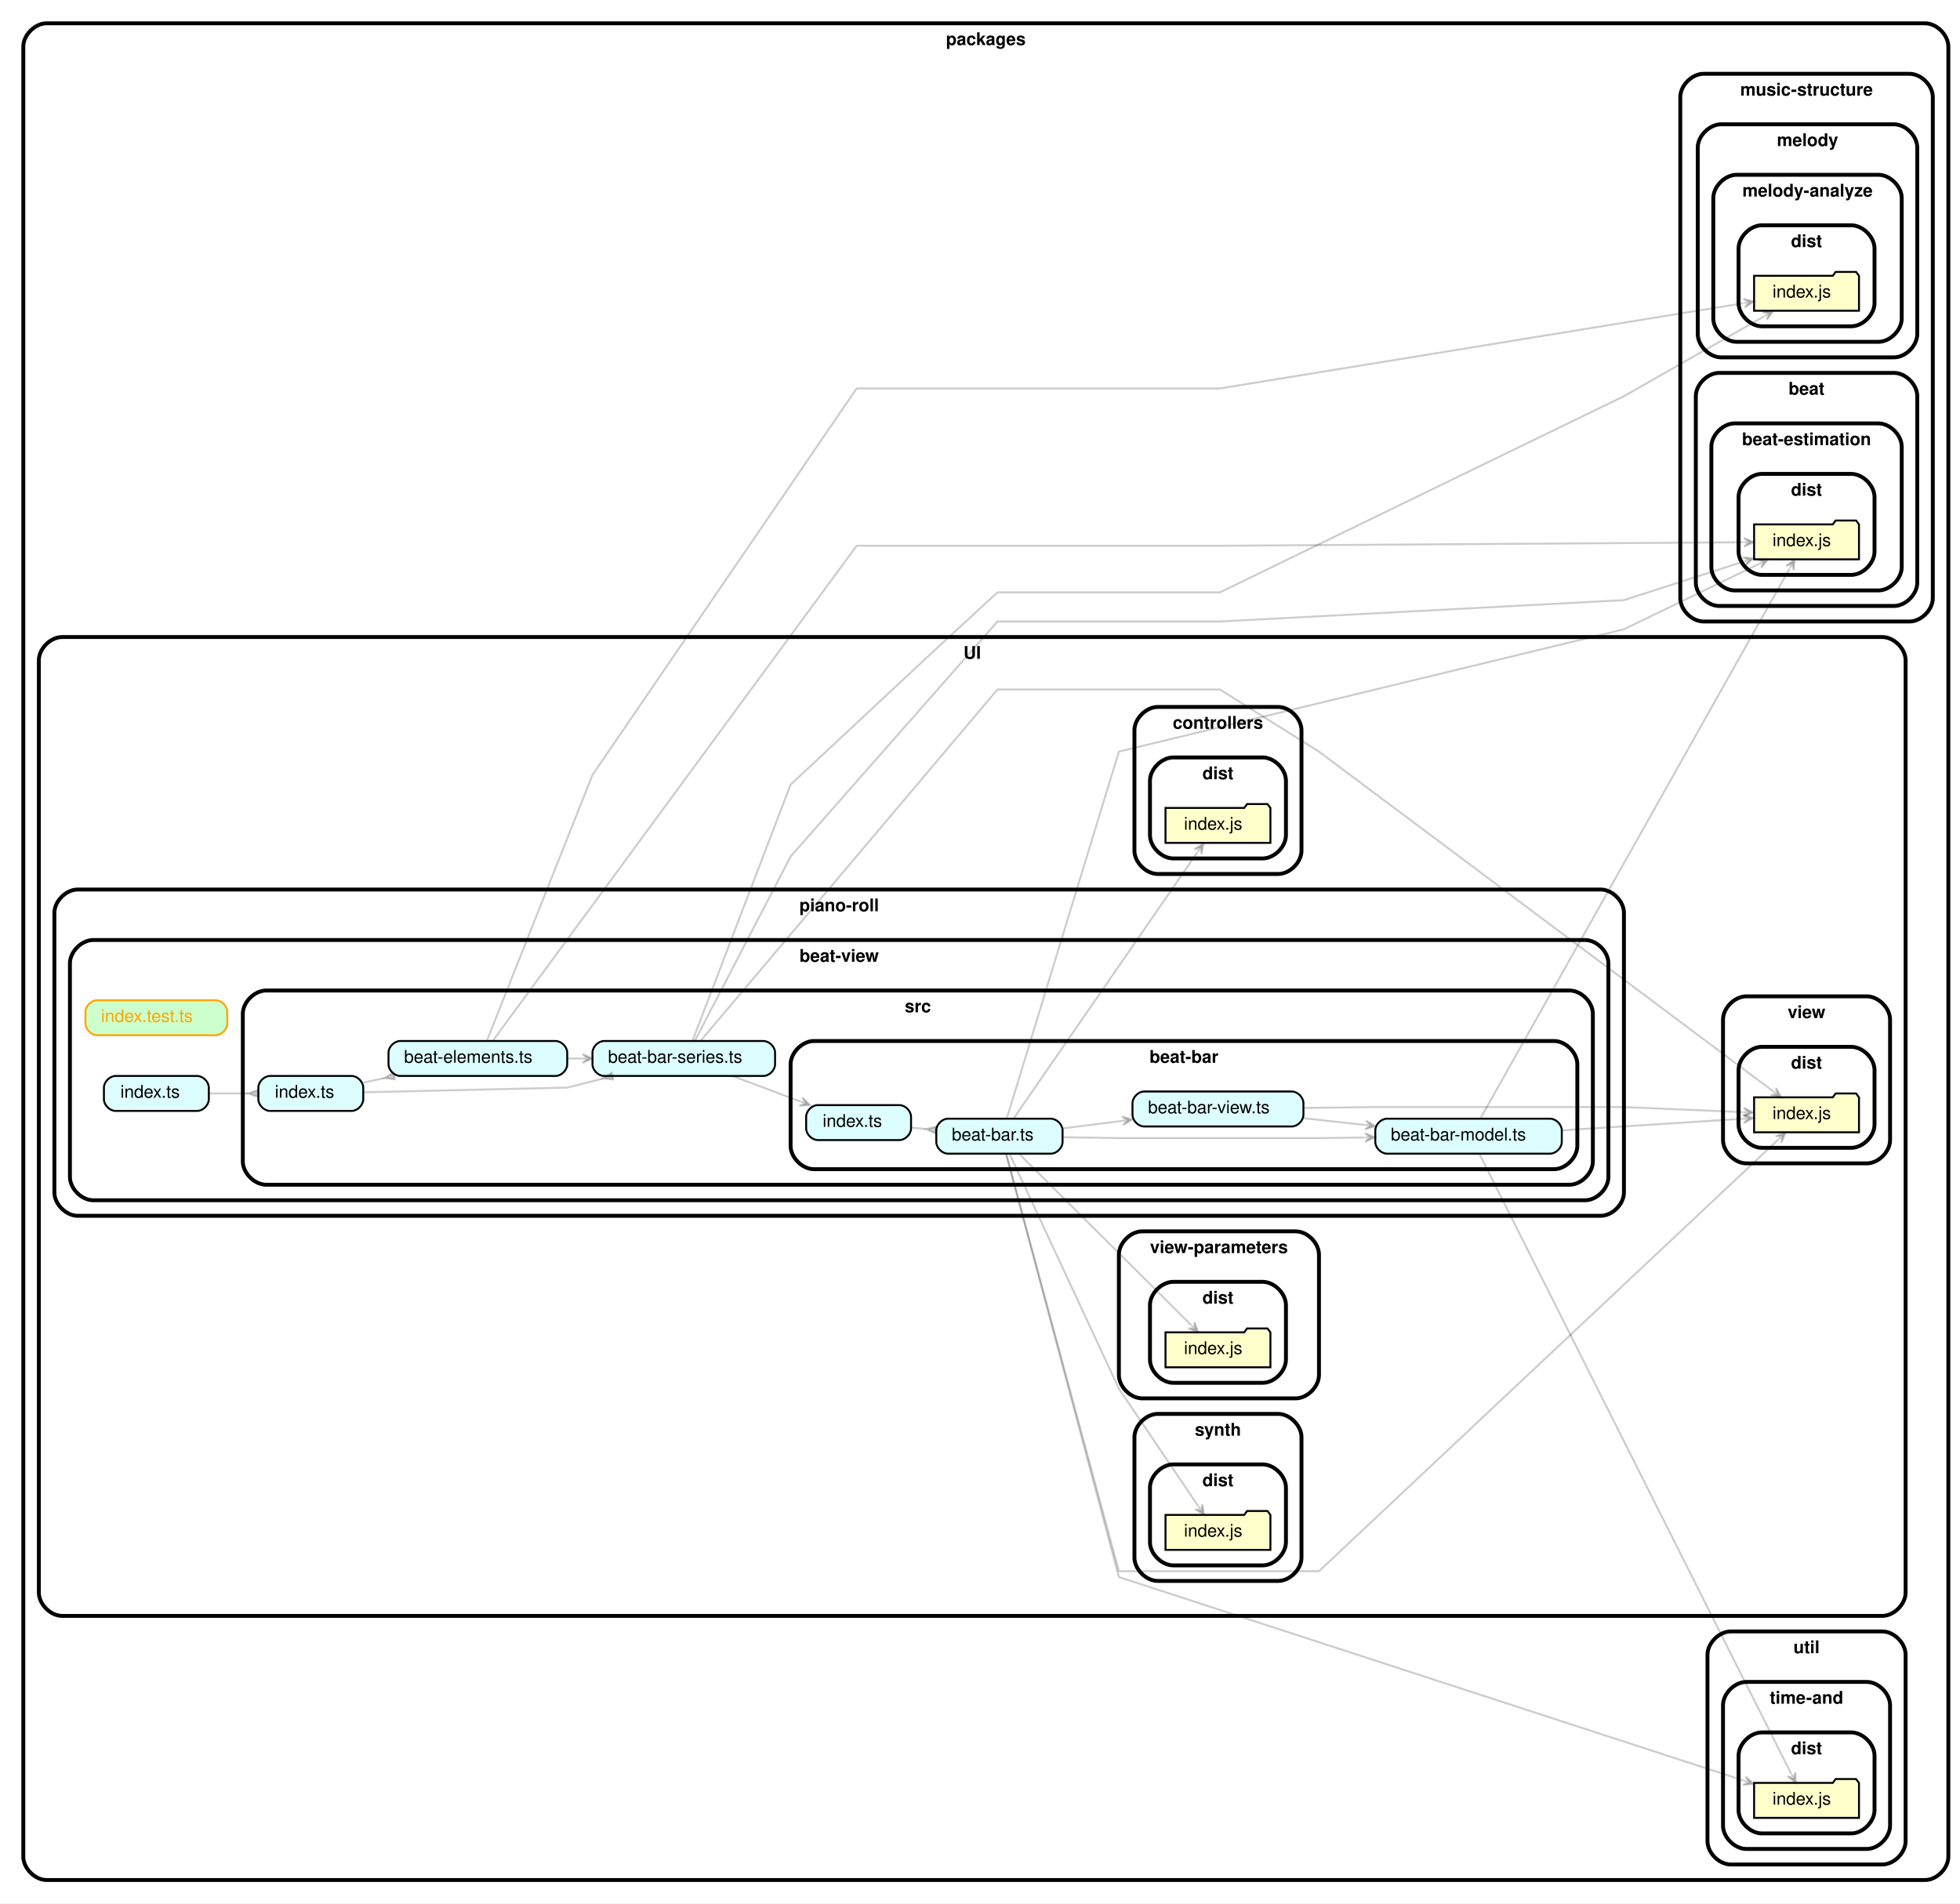
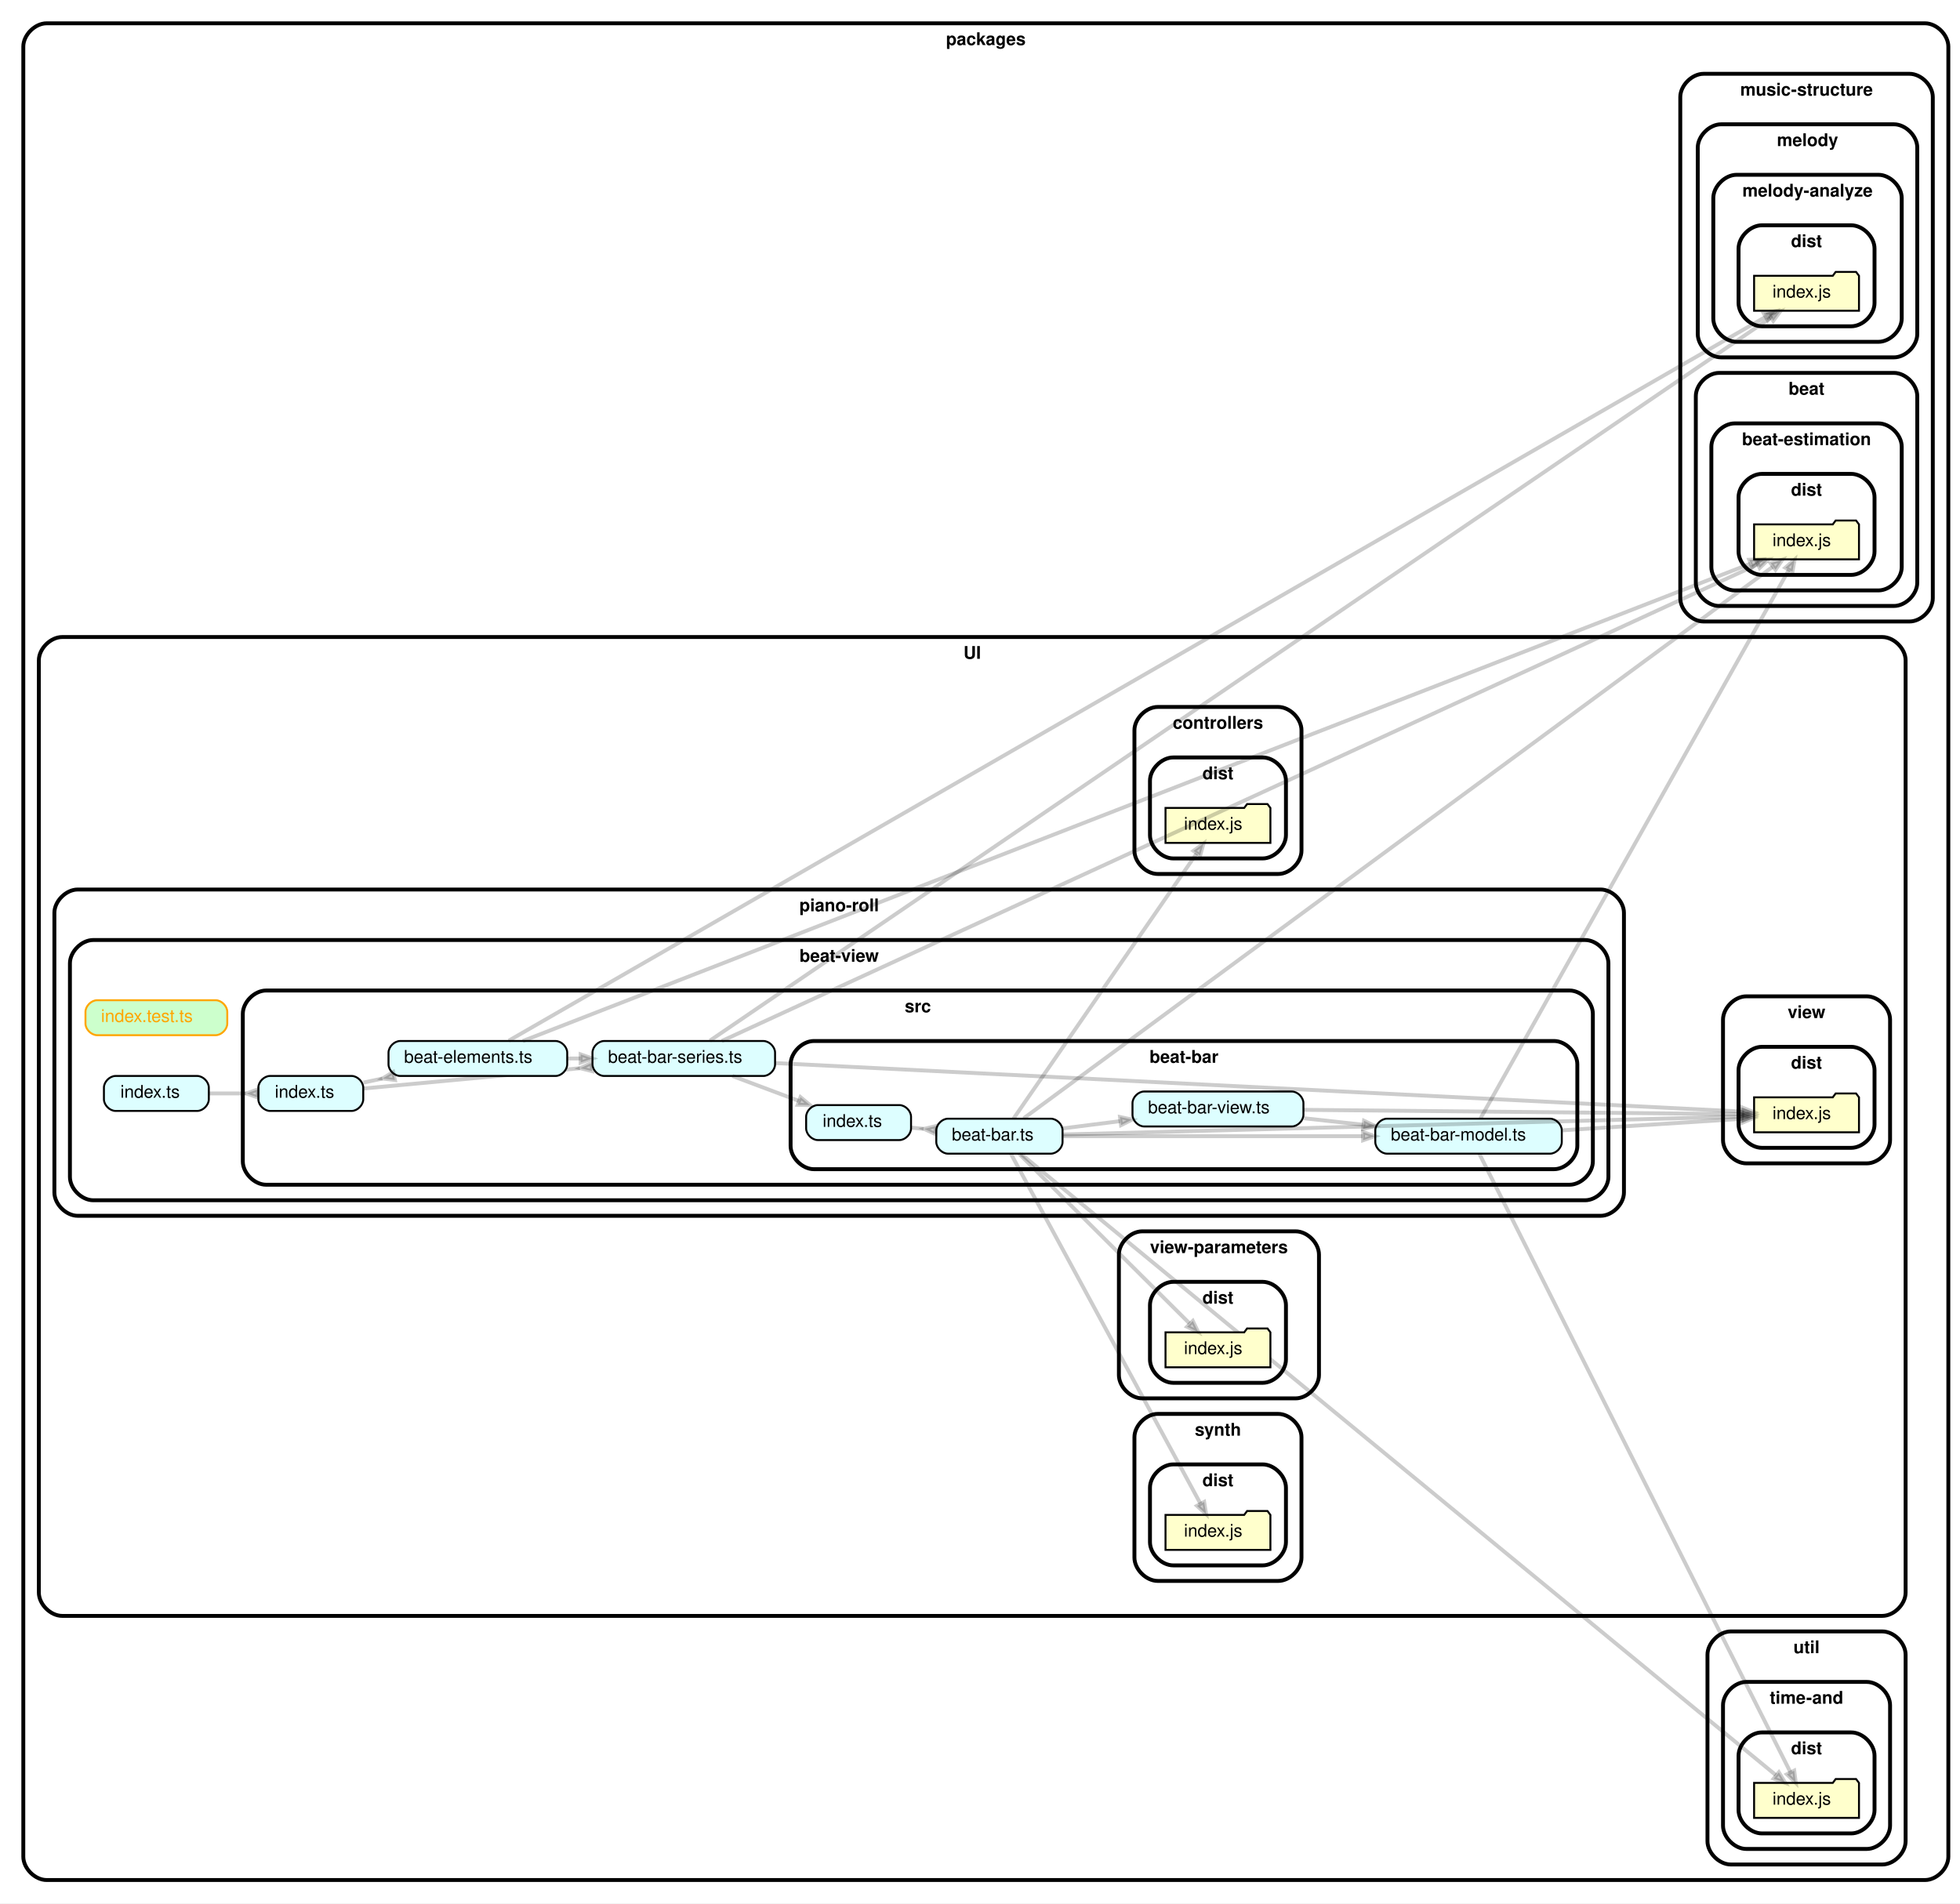
<svg xmlns="http://www.w3.org/2000/svg" xmlns:xlink="http://www.w3.org/1999/xlink" width="1009pt" height="980pt" viewBox="0.00 0.00 1009.00 980.00">
  <g id="graph0" class="graph" transform="scale(1 1) rotate(0) translate(4 976)">
    <polygon fill="white" stroke="transparent" points="-4,4 -4,-976 1005,-976 1005,4 -4,4" />
    <g id="clust1" class="cluster">
      <path fill="#ffffff" stroke="black" stroke-width="2" d="M20,-8C20,-8 987,-8 987,-8 993,-8 999,-14 999,-20 999,-20 999,-952 999,-952 999,-958 993,-964 987,-964 987,-964 20,-964 20,-964 14,-964 8,-958 8,-952 8,-952 8,-20 8,-20 8,-14 14,-8 20,-8" />
      <text text-anchor="middle" x="503.5" y="-952.8" font-family="Helvetica,sans-Serif" font-weight="bold" font-size="9.00">packages</text>
    </g>
    <g id="clust2" class="cluster">
      <path fill="#ffffff" stroke="black" stroke-width="2" d="M28,-144C28,-144 965,-144 965,-144 971,-144 977,-150 977,-156 977,-156 977,-636 977,-636 977,-642 971,-648 965,-648 965,-648 28,-648 28,-648 22,-648 16,-642 16,-636 16,-636 16,-156 16,-156 16,-150 22,-144 28,-144" />
      <text text-anchor="middle" x="496.5" y="-636.8" font-family="Helvetica,sans-Serif" font-weight="bold" font-size="9.00">UI</text>
    </g>
    <g id="clust3" class="cluster">
      <path fill="#ffffff" stroke="black" stroke-width="2" d="M592,-526C592,-526 654,-526 654,-526 660,-526 666,-532 666,-538 666,-538 666,-600 666,-600 666,-606 660,-612 654,-612 654,-612 592,-612 592,-612 586,-612 580,-606 580,-600 580,-600 580,-538 580,-538 580,-532 586,-526 592,-526" />
      <text text-anchor="middle" x="623" y="-600.8" font-family="Helvetica,sans-Serif" font-weight="bold" font-size="9.00">controllers</text>
    </g>
    <g id="clust4" class="cluster">
      <path fill="#ffffff" stroke="black" stroke-width="2" d="M600,-534C600,-534 646,-534 646,-534 652,-534 658,-540 658,-546 658,-546 658,-574 658,-574 658,-580 652,-586 646,-586 646,-586 600,-586 600,-586 594,-586 588,-580 588,-574 588,-574 588,-546 588,-546 588,-540 594,-534 600,-534" />
      <text text-anchor="middle" x="623" y="-574.8" font-family="Helvetica,sans-Serif" font-weight="bold" font-size="9.00">dist</text>
    </g>
    <g id="clust5" class="cluster">
      <path fill="#ffffff" stroke="black" stroke-width="2" d="M36,-350C36,-350 820,-350 820,-350 826,-350 832,-356 832,-362 832,-362 832,-506 832,-506 832,-512 826,-518 820,-518 820,-518 36,-518 36,-518 30,-518 24,-512 24,-506 24,-506 24,-362 24,-362 24,-356 30,-350 36,-350" />
      <text text-anchor="middle" x="428" y="-506.8" font-family="Helvetica,sans-Serif" font-weight="bold" font-size="9.00">piano-roll</text>
    </g>
    <g id="clust6" class="cluster">
      <path fill="#ffffff" stroke="black" stroke-width="2" d="M44,-358C44,-358 812,-358 812,-358 818,-358 824,-364 824,-370 824,-370 824,-480 824,-480 824,-486 818,-492 812,-492 812,-492 44,-492 44,-492 38,-492 32,-486 32,-480 32,-480 32,-370 32,-370 32,-364 38,-358 44,-358" />
      <text text-anchor="middle" x="428" y="-480.8" font-family="Helvetica,sans-Serif" font-weight="bold" font-size="9.00">beat-view</text>
    </g>
    <g id="clust7" class="cluster">
      <path fill="#ffffff" stroke="black" stroke-width="2" d="M133,-366C133,-366 804,-366 804,-366 810,-366 816,-372 816,-378 816,-378 816,-454 816,-454 816,-460 810,-466 804,-466 804,-466 133,-466 133,-466 127,-466 121,-460 121,-454 121,-454 121,-378 121,-378 121,-372 127,-366 133,-366" />
      <text text-anchor="middle" x="468.5" y="-454.8" font-family="Helvetica,sans-Serif" font-weight="bold" font-size="9.00">src</text>
    </g>
    <g id="clust8" class="cluster">
      <path fill="#ffffff" stroke="black" stroke-width="2" d="M415,-374C415,-374 796,-374 796,-374 802,-374 808,-380 808,-386 808,-386 808,-428 808,-428 808,-434 802,-440 796,-440 796,-440 415,-440 415,-440 409,-440 403,-434 403,-428 403,-428 403,-386 403,-386 403,-380 409,-374 415,-374" />
      <text text-anchor="middle" x="605.5" y="-428.8" font-family="Helvetica,sans-Serif" font-weight="bold" font-size="9.00">beat-bar</text>
    </g>
    <g id="clust9" class="cluster">
      <path fill="#ffffff" stroke="black" stroke-width="2" d="M592,-162C592,-162 654,-162 654,-162 660,-162 666,-168 666,-174 666,-174 666,-236 666,-236 666,-242 660,-248 654,-248 654,-248 592,-248 592,-248 586,-248 580,-242 580,-236 580,-236 580,-174 580,-174 580,-168 586,-162 592,-162" />
      <text text-anchor="middle" x="623" y="-236.8" font-family="Helvetica,sans-Serif" font-weight="bold" font-size="9.00">synth</text>
    </g>
    <g id="clust10" class="cluster">
      <path fill="#ffffff" stroke="black" stroke-width="2" d="M600,-170C600,-170 646,-170 646,-170 652,-170 658,-176 658,-182 658,-182 658,-210 658,-210 658,-216 652,-222 646,-222 646,-222 600,-222 600,-222 594,-222 588,-216 588,-210 588,-210 588,-182 588,-182 588,-176 594,-170 600,-170" />
      <text text-anchor="middle" x="623" y="-210.8" font-family="Helvetica,sans-Serif" font-weight="bold" font-size="9.00">dist</text>
    </g>
    <g id="clust11" class="cluster">
      <path fill="#ffffff" stroke="black" stroke-width="2" d="M584,-256C584,-256 663,-256 663,-256 669,-256 675,-262 675,-268 675,-268 675,-330 675,-330 675,-336 669,-342 663,-342 663,-342 584,-342 584,-342 578,-342 572,-336 572,-330 572,-330 572,-268 572,-268 572,-262 578,-256 584,-256" />
      <text text-anchor="middle" x="623.5" y="-330.8" font-family="Helvetica,sans-Serif" font-weight="bold" font-size="9.00">view-parameters</text>
    </g>
    <g id="clust12" class="cluster">
      <path fill="#ffffff" stroke="black" stroke-width="2" d="M600,-264C600,-264 646,-264 646,-264 652,-264 658,-270 658,-276 658,-276 658,-304 658,-304 658,-310 652,-316 646,-316 646,-316 600,-316 600,-316 594,-316 588,-310 588,-304 588,-304 588,-276 588,-276 588,-270 594,-264 600,-264" />
      <text text-anchor="middle" x="623" y="-304.8" font-family="Helvetica,sans-Serif" font-weight="bold" font-size="9.00">dist</text>
    </g>
    <g id="clust13" class="cluster">
      <path fill="#ffffff" stroke="black" stroke-width="2" d="M895,-377C895,-377 957,-377 957,-377 963,-377 969,-383 969,-389 969,-389 969,-451 969,-451 969,-457 963,-463 957,-463 957,-463 895,-463 895,-463 889,-463 883,-457 883,-451 883,-451 883,-389 883,-389 883,-383 889,-377 895,-377" />
      <text text-anchor="middle" x="926" y="-451.8" font-family="Helvetica,sans-Serif" font-weight="bold" font-size="9.00">view</text>
    </g>
    <g id="clust14" class="cluster">
      <path fill="#ffffff" stroke="black" stroke-width="2" d="M903,-385C903,-385 949,-385 949,-385 955,-385 961,-391 961,-397 961,-397 961,-425 961,-425 961,-431 955,-437 949,-437 949,-437 903,-437 903,-437 897,-437 891,-431 891,-425 891,-425 891,-397 891,-397 891,-391 897,-385 903,-385" />
      <text text-anchor="middle" x="926" y="-425.8" font-family="Helvetica,sans-Serif" font-weight="bold" font-size="9.00">dist</text>
    </g>
    <g id="clust15" class="cluster">
      <path fill="#ffffff" stroke="black" stroke-width="2" d="M873,-656C873,-656 979,-656 979,-656 985,-656 991,-662 991,-668 991,-668 991,-926 991,-926 991,-932 985,-938 979,-938 979,-938 873,-938 873,-938 867,-938 861,-932 861,-926 861,-926 861,-668 861,-668 861,-662 867,-656 873,-656" />
      <text text-anchor="middle" x="926" y="-926.8" font-family="Helvetica,sans-Serif" font-weight="bold" font-size="9.00">music-structure</text>
    </g>
    <g id="clust16" class="cluster">
      <path fill="#ffffff" stroke="black" stroke-width="2" d="M881,-664C881,-664 971,-664 971,-664 977,-664 983,-670 983,-676 983,-676 983,-772 983,-772 983,-778 977,-784 971,-784 971,-784 881,-784 881,-784 875,-784 869,-778 869,-772 869,-772 869,-676 869,-676 869,-670 875,-664 881,-664" />
      <text text-anchor="middle" x="926" y="-772.8" font-family="Helvetica,sans-Serif" font-weight="bold" font-size="9.00">beat</text>
    </g>
    <g id="clust17" class="cluster">
      <path fill="#ffffff" stroke="black" stroke-width="2" d="M889,-672C889,-672 963,-672 963,-672 969,-672 975,-678 975,-684 975,-684 975,-746 975,-746 975,-752 969,-758 963,-758 963,-758 889,-758 889,-758 883,-758 877,-752 877,-746 877,-746 877,-684 877,-684 877,-678 883,-672 889,-672" />
      <text text-anchor="middle" x="926" y="-746.8" font-family="Helvetica,sans-Serif" font-weight="bold" font-size="9.00">beat-estimation</text>
    </g>
    <g id="clust18" class="cluster">
      <path fill="#ffffff" stroke="black" stroke-width="2" d="M903,-680C903,-680 949,-680 949,-680 955,-680 961,-686 961,-692 961,-692 961,-720 961,-720 961,-726 955,-732 949,-732 949,-732 903,-732 903,-732 897,-732 891,-726 891,-720 891,-720 891,-692 891,-692 891,-686 897,-680 903,-680" />
      <text text-anchor="middle" x="926" y="-720.8" font-family="Helvetica,sans-Serif" font-weight="bold" font-size="9.00">dist</text>
    </g>
    <g id="clust19" class="cluster">
      <path fill="#ffffff" stroke="black" stroke-width="2" d="M882,-792C882,-792 971,-792 971,-792 977,-792 983,-798 983,-804 983,-804 983,-900 983,-900 983,-906 977,-912 971,-912 971,-912 882,-912 882,-912 876,-912 870,-906 870,-900 870,-900 870,-804 870,-804 870,-798 876,-792 882,-792" />
      <text text-anchor="middle" x="926.5" y="-900.8" font-family="Helvetica,sans-Serif" font-weight="bold" font-size="9.00">melody</text>
    </g>
    <g id="clust20" class="cluster">
      <path fill="#ffffff" stroke="black" stroke-width="2" d="M890,-800C890,-800 963,-800 963,-800 969,-800 975,-806 975,-812 975,-812 975,-874 975,-874 975,-880 969,-886 963,-886 963,-886 890,-886 890,-886 884,-886 878,-880 878,-874 878,-874 878,-812 878,-812 878,-806 884,-800 890,-800" />
      <text text-anchor="middle" x="926.5" y="-874.8" font-family="Helvetica,sans-Serif" font-weight="bold" font-size="9.00">melody-analyze</text>
    </g>
    <g id="clust21" class="cluster">
      <path fill="#ffffff" stroke="black" stroke-width="2" d="M903,-808C903,-808 949,-808 949,-808 955,-808 961,-814 961,-820 961,-820 961,-848 961,-848 961,-854 955,-860 949,-860 949,-860 903,-860 903,-860 897,-860 891,-854 891,-848 891,-848 891,-820 891,-820 891,-814 897,-808 903,-808" />
      <text text-anchor="middle" x="926" y="-848.8" font-family="Helvetica,sans-Serif" font-weight="bold" font-size="9.00">dist</text>
    </g>
    <g id="clust22" class="cluster">
      <path fill="#ffffff" stroke="black" stroke-width="2" d="M887,-16C887,-16 965,-16 965,-16 971,-16 977,-22 977,-28 977,-28 977,-124 977,-124 977,-130 971,-136 965,-136 965,-136 887,-136 887,-136 881,-136 875,-130 875,-124 875,-124 875,-28 875,-28 875,-22 881,-16 887,-16" />
      <text text-anchor="middle" x="926" y="-124.8" font-family="Helvetica,sans-Serif" font-weight="bold" font-size="9.00">util</text>
    </g>
    <g id="clust23" class="cluster">
      <path fill="#ffffff" stroke="black" stroke-width="2" d="M895,-24C895,-24 957,-24 957,-24 963,-24 969,-30 969,-36 969,-36 969,-98 969,-98 969,-104 963,-110 957,-110 957,-110 895,-110 895,-110 889,-110 883,-104 883,-98 883,-98 883,-36 883,-36 883,-30 889,-24 895,-24" />
      <text text-anchor="middle" x="926" y="-98.8" font-family="Helvetica,sans-Serif" font-weight="bold" font-size="9.00">time-and</text>
    </g>
    <g id="clust24" class="cluster">
      <path fill="#ffffff" stroke="black" stroke-width="2" d="M903,-32C903,-32 949,-32 949,-32 955,-32 961,-38 961,-44 961,-44 961,-72 961,-72 961,-78 955,-84 949,-84 949,-84 903,-84 903,-84 897,-84 891,-78 891,-72 891,-72 891,-44 891,-44 891,-38 897,-32 903,-32" />
      <text text-anchor="middle" x="926" y="-72.8" font-family="Helvetica,sans-Serif" font-weight="bold" font-size="9.00">dist</text>
    </g>
    <g id="node1" class="node">
      <g id="a_node1">
        <a xlink:href="packages/UI/controllers/dist/index.js" xlink:title="index.js">
          <polygon fill="#ffffcc" stroke="black" points="650,-560 648.5,-562 638,-562 636.5,-560 596,-560 596,-542 650,-542 650,-560" />
          <text text-anchor="start" x="605.5" y="-548.8" font-family="Helvetica,sans-Serif" font-size="9.00">index.js</text>
        </a>
      </g>
    </g>
    <g id="node2" class="node">
      <g id="a_node2">
        <a xlink:href="packages/UI/piano-roll/beat-view/index.test.ts" xlink:title="no-orphans">
          <path fill="#ccffcc" stroke="orange" d="M107,-461C107,-461 46,-461 46,-461 43,-461 40,-458 40,-455 40,-455 40,-449 40,-449 40,-446 43,-443 46,-443 46,-443 107,-443 107,-443 110,-443 113,-446 113,-449 113,-449 113,-455 113,-455 113,-458 110,-461 107,-461" />
          <text text-anchor="start" x="48" y="-449.8" font-family="Helvetica,sans-Serif" font-size="9.00" fill="orange">index.test.ts</text>
        </a>
      </g>
    </g>
    <g id="node3" class="node">
      <g id="a_node3">
        <a xlink:href="packages/UI/piano-roll/beat-view/index.ts" xlink:title="index.ts">
          <path fill="#ddfeff" stroke="black" d="M97.5,-422C97.5,-422 55.5,-422 55.5,-422 52.5,-422 49.5,-419 49.5,-416 49.5,-416 49.5,-410 49.5,-410 49.5,-407 52.5,-404 55.5,-404 55.5,-404 97.5,-404 97.5,-404 100.5,-404 103.5,-407 103.5,-410 103.5,-410 103.5,-416 103.5,-416 103.5,-419 100.5,-422 97.5,-422" />
          <text text-anchor="start" x="58" y="-410.8" font-family="Helvetica,sans-Serif" font-size="9.00">index.ts</text>
        </a>
      </g>
    </g>
    <g id="node4" class="node">
      <g id="a_node4">
        <a xlink:href="packages/UI/piano-roll/beat-view/src/index.ts" xlink:title="index.ts">
          <path fill="#ddfeff" stroke="black" d="M177,-422C177,-422 135,-422 135,-422 132,-422 129,-419 129,-416 129,-416 129,-410 129,-410 129,-407 132,-404 135,-404 135,-404 177,-404 177,-404 180,-404 183,-407 183,-410 183,-410 183,-416 183,-416 183,-419 180,-422 177,-422" />
          <text text-anchor="start" x="137.5" y="-410.8" font-family="Helvetica,sans-Serif" font-size="9.00">index.ts</text>
        </a>
      </g>
    </g>
    <g id="edge1" class="edge">
-       <path fill="none" stroke="#000000" stroke-opacity="0.2" d="M103.74,-413C110.18,-413 117.13,-413 123.78,-413" />
-       <polygon fill="#000000" fill-opacity="0.2" stroke="#000000" stroke-opacity="0.2" points="128.79,-414.75 123.79,-413 128.79,-411.25 128.79,-414.75" />
+       <path fill="none" stroke="#000000" stroke-width="2" stroke-opacity="0.2" d="M103.74,-413C109.8,-413 116.32,-413 122.6,-413" />
+       <polygon fill="#000000" fill-opacity="0.2" stroke="#000000" stroke-width="2" stroke-opacity="0.2" points="128.79,-415.1 122.79,-413 128.79,-410.9 128.79,-415.1" />
    </g>
    <g id="node5" class="node">
      <g id="a_node5">
        <a xlink:href="packages/UI/piano-roll/beat-view/src/beat-bar-series.ts" xlink:title="beat-bar-series.ts">
          <path fill="#ddfeff" stroke="black" d="M389,-440C389,-440 307,-440 307,-440 304,-440 301,-437 301,-434 301,-434 301,-428 301,-428 301,-425 304,-422 307,-422 307,-422 389,-422 389,-422 392,-422 395,-425 395,-428 395,-428 395,-434 395,-434 395,-437 392,-440 389,-440" />
          <text text-anchor="start" x="309" y="-428.8" font-family="Helvetica,sans-Serif" font-size="9.00">beat-bar-series.ts</text>
        </a>
      </g>
    </g>
    <g id="edge23" class="edge">
-       <path fill="none" stroke="#000000" stroke-opacity="0.2" d="M183.19,-413.6C221.42,-414.48 288,-416 288,-416 288,-416 296.19,-418.08 306.47,-420.7" />
-       <polygon fill="#000000" fill-opacity="0.2" stroke="#000000" stroke-opacity="0.2" points="310.89,-423.62 306.47,-420.7 311.75,-420.23 310.89,-423.62" />
+       <path fill="none" stroke="#000000" stroke-width="2" stroke-opacity="0.2" d="M183.1,-415.54C211.93,-418.24 258.27,-422.59 294.5,-425.98" />
+       <polygon fill="#000000" fill-opacity="0.2" stroke="#000000" stroke-width="2" stroke-opacity="0.2" points="300.48,-428.65 294.71,-426 300.87,-424.47 300.48,-428.65" />
    </g>
    <g id="node16" class="node">
      <g id="a_node16">
        <a xlink:href="packages/UI/piano-roll/beat-view/src/beat-elements.ts" xlink:title="beat-elements.ts">
          <path fill="#ddfeff" stroke="black" d="M282,-440C282,-440 202,-440 202,-440 199,-440 196,-437 196,-434 196,-434 196,-428 196,-428 196,-425 199,-422 202,-422 202,-422 282,-422 282,-422 285,-422 288,-425 288,-428 288,-428 288,-434 288,-434 288,-437 285,-440 282,-440" />
          <text text-anchor="start" x="204" y="-428.8" font-family="Helvetica,sans-Serif" font-size="9.00">beat-elements.ts</text>
        </a>
      </g>
    </g>
    <g id="edge24" class="edge">
-       <path fill="none" stroke="#000000" stroke-opacity="0.2" d="M183.12,-418.6C186.56,-419.33 190.17,-420.11 193.84,-420.89" />
-       <polygon fill="#000000" fill-opacity="0.2" stroke="#000000" stroke-opacity="0.2" points="198.49,-423.68 193.96,-420.92 199.22,-420.26 198.49,-423.68" />
+       <path fill="none" stroke="#000000" stroke-width="2" stroke-opacity="0.2" d="M183.12,-418.6C186.25,-419.27 189.52,-419.97 192.84,-420.68" />
+       <polygon fill="#000000" fill-opacity="0.2" stroke="#000000" stroke-width="2" stroke-opacity="0.2" points="198.41,-424.02 192.99,-420.71 199.29,-419.92 198.41,-424.02" />
    </g>
    <g id="node6" class="node">
      <g id="a_node6">
        <a xlink:href="packages/UI/piano-roll/beat-view/src/beat-bar/index.ts" xlink:title="index.ts">
          <path fill="#ddfeff" stroke="black" d="M459,-407C459,-407 417,-407 417,-407 414,-407 411,-404 411,-401 411,-401 411,-395 411,-395 411,-392 414,-389 417,-389 417,-389 459,-389 459,-389 462,-389 465,-392 465,-395 465,-395 465,-401 465,-401 465,-404 462,-407 459,-407" />
          <text text-anchor="start" x="419.5" y="-395.8" font-family="Helvetica,sans-Serif" font-size="9.00">index.ts</text>
        </a>
      </g>
    </g>
    <g id="edge2" class="edge">
-       <path fill="none" stroke="#000000" stroke-opacity="0.2" d="M373.05,-421.98C383.91,-417.91 396.84,-413.06 408.21,-408.8" />
-       <polygon fill="#000000" fill-opacity="0.2" stroke="#000000" stroke-opacity="0.2" points="412.98,-407.01 409.09,-410.87 410.64,-407.88 408.3,-408.76 408.3,-408.76 408.3,-408.76 410.64,-407.88 407.51,-406.66 412.98,-407.01 412.98,-407.01" />
+       <path fill="none" stroke="#000000" stroke-width="2" stroke-opacity="0.2" d="M373.05,-421.98C383.62,-418.02 396.14,-413.32 407.29,-409.14" />
+       <polygon fill="#000000" fill-opacity="0.2" stroke="#000000" stroke-width="2" stroke-opacity="0.2" points="408.1,-411.08 412.98,-407.01 406.63,-407.15 408.1,-411.08" />
    </g>
    <g id="node7" class="node">
      <g id="a_node7">
        <a xlink:href="packages/music-structure/beat/beat-estimation/dist/index.js" xlink:title="index.js">
          <polygon fill="#ffffcc" stroke="black" points="953,-706 951.5,-708 941,-708 939.5,-706 899,-706 899,-688 953,-688 953,-706" />
          <text text-anchor="start" x="908.5" y="-694.8" font-family="Helvetica,sans-Serif" font-size="9.00">index.js</text>
        </a>
      </g>
    </g>
    <g id="edge3" class="edge">
-       <path fill="none" stroke="#000000" stroke-opacity="0.2" d="M353.79,-440.23C367.01,-465.68 403,-535 403,-535 403,-535 509.5,-656 509.5,-656 509.5,-656 509.5,-656 624,-656 624,-656 832,-667 832,-667 832,-667 866.66,-678.18 893.66,-686.89" />
-       <polygon fill="#000000" fill-opacity="0.2" stroke="#000000" stroke-opacity="0.2" points="898.6,-688.48 893.15,-689.09 896.22,-687.72 893.84,-686.95 893.84,-686.95 893.84,-686.95 896.22,-687.72 894.53,-684.81 898.6,-688.48 898.6,-688.48" />
+       <path fill="none" stroke="#000000" stroke-width="2" stroke-opacity="0.2" d="M367.56,-440C454.28,-479.91 803.97,-640.84 900.95,-685.47" />
+       <polygon fill="#000000" fill-opacity="0.2" stroke="#000000" stroke-width="2" stroke-opacity="0.2" points="900.11,-687.4 906.44,-688 901.87,-683.58 900.11,-687.4" />
    </g>
    <g id="node8" class="node">
      <g id="a_node8">
        <a xlink:href="packages/music-structure/melody/melody-analyze/dist/index.js" xlink:title="index.js">
          <polygon fill="#ffffcc" stroke="black" points="953,-834 951.5,-836 941,-836 939.5,-834 899,-834 899,-816 953,-816 953,-834" />
          <text text-anchor="start" x="908.5" y="-822.8" font-family="Helvetica,sans-Serif" font-size="9.00">index.js</text>
        </a>
      </g>
    </g>
    <g id="edge4" class="edge">
-       <path fill="none" stroke="#000000" stroke-opacity="0.2" d="M352.54,-440.25C364.56,-471.62 403,-572 403,-572 403,-572 478,-642 478,-642 478,-642 509.5,-671 509.5,-671 509.5,-671 509.5,-671 624,-671 624,-671 832,-772 832,-772 832,-772 876.82,-797.54 904.23,-813.16" />
-       <polygon fill="#000000" fill-opacity="0.2" stroke="#000000" stroke-opacity="0.2" points="908.8,-815.77 903.34,-815.25 906.63,-814.53 904.46,-813.29 904.46,-813.29 904.46,-813.29 906.63,-814.53 905.57,-811.34 908.8,-815.77 908.8,-815.77" />
+       <path fill="none" stroke="#000000" stroke-width="2" stroke-opacity="0.2" d="M361.44,-440.16C437.97,-492.33 818.62,-751.81 907.45,-812.35" />
+       <polygon fill="#000000" fill-opacity="0.2" stroke="#000000" stroke-width="2" stroke-opacity="0.2" points="906.5,-814.25 912.64,-815.89 908.86,-810.78 906.5,-814.25" />
    </g>
    <g id="node9" class="node">
      <g id="a_node9">
        <a xlink:href="packages/UI/view/dist/index.js" xlink:title="index.js">
          <polygon fill="#ffffcc" stroke="black" points="953,-411 951.5,-413 941,-413 939.5,-411 899,-411 899,-393 953,-393 953,-411" />
          <text text-anchor="start" x="908.5" y="-399.8" font-family="Helvetica,sans-Serif" font-size="9.00">index.js</text>
        </a>
      </g>
    </g>
    <g id="edge5" class="edge">
-       <path fill="none" stroke="#000000" stroke-opacity="0.2" d="M356.74,-440.16C388.8,-478.12 509.5,-621 509.5,-621 509.5,-621 509.5,-621 624,-621 624,-621 675,-589 675,-589 675,-589 853.58,-455.42 908.88,-414.06" />
-       <polygon fill="#000000" fill-opacity="0.2" stroke="#000000" stroke-opacity="0.2" points="912.94,-411.02 910.29,-415.82 910.94,-412.52 908.94,-414.01 908.94,-414.01 908.94,-414.01 910.94,-412.52 907.59,-412.21 912.94,-411.02 912.94,-411.02" />
+       <path fill="none" stroke="#000000" stroke-width="2" stroke-opacity="0.2" d="M395.3,-428.63C508.88,-422.93 794.81,-408.58 892.6,-403.68" />
+       <polygon fill="#000000" fill-opacity="0.2" stroke="#000000" stroke-width="2" stroke-opacity="0.2" points="892.88,-405.76 898.76,-403.37 892.67,-401.57 892.88,-405.76" />
    </g>
    <g id="node13" class="node">
      <g id="a_node13">
        <a xlink:href="packages/UI/piano-roll/beat-view/src/beat-bar/beat-bar.ts" xlink:title="beat-bar.ts">
          <path fill="#ddfeff" stroke="black" d="M537,-400C537,-400 484,-400 484,-400 481,-400 478,-397 478,-394 478,-394 478,-388 478,-388 478,-385 481,-382 484,-382 484,-382 537,-382 537,-382 540,-382 543,-385 543,-388 543,-388 543,-394 543,-394 543,-397 540,-400 537,-400" />
          <text text-anchor="start" x="486" y="-388.8" font-family="Helvetica,sans-Serif" font-size="9.00">beat-bar.ts</text>
        </a>
      </g>
    </g>
    <g id="edge19" class="edge">
-       <path fill="none" stroke="#000000" stroke-opacity="0.2" d="M465.25,-395.39C467.67,-395.15 470.15,-394.91 472.64,-394.66" />
-       <polygon fill="#000000" fill-opacity="0.2" stroke="#000000" stroke-opacity="0.2" points="477.92,-395.89 472.77,-394.65 477.57,-392.41 477.92,-395.89" />
+       <path fill="none" stroke="#000000" stroke-width="2" stroke-opacity="0.2" d="M465.25,-395.39C467.29,-395.19 469.37,-394.98 471.46,-394.78" />
+       <polygon fill="#000000" fill-opacity="0.2" stroke="#000000" stroke-width="2" stroke-opacity="0.2" points="477.95,-396.24 471.77,-394.75 477.54,-392.06 477.95,-396.24" />
    </g>
    <g id="node10" class="node">
      <g id="a_node10">
        <a xlink:href="packages/UI/piano-roll/beat-view/src/beat-bar/beat-bar-model.ts" xlink:title="beat-bar-model.ts">
          <path fill="#ddfeff" stroke="black" d="M794,-400C794,-400 710,-400 710,-400 707,-400 704,-397 704,-394 704,-394 704,-388 704,-388 704,-385 707,-382 710,-382 710,-382 794,-382 794,-382 797,-382 800,-385 800,-388 800,-388 800,-394 800,-394 800,-397 797,-400 794,-400" />
          <text text-anchor="start" x="712" y="-388.8" font-family="Helvetica,sans-Serif" font-size="9.00">beat-bar-model.ts</text>
        </a>
      </g>
    </g>
    <g id="edge6" class="edge">
-       <path fill="none" stroke="#000000" stroke-opacity="0.2" d="M758.15,-400.16C782.68,-443.8 887.74,-630.7 917.26,-683.22" />
-       <polygon fill="#000000" fill-opacity="0.2" stroke="#000000" stroke-opacity="0.2" points="919.87,-687.88 915.46,-684.62 918.65,-685.7 917.42,-683.52 917.42,-683.52 917.42,-683.52 918.65,-685.7 919.38,-682.42 919.87,-687.88 919.87,-687.88" />
+       <path fill="none" stroke="#000000" stroke-width="2" stroke-opacity="0.2" d="M758.15,-400.16C782.58,-443.62 886.89,-629.2 916.9,-682.58" />
+       <polygon fill="#000000" fill-opacity="0.2" stroke="#000000" stroke-width="2" stroke-opacity="0.2" points="915.1,-683.68 919.87,-687.88 918.76,-681.62 915.1,-683.68" />
    </g>
    <g id="edge8" class="edge">
-       <path fill="none" stroke="#000000" stroke-opacity="0.2" d="M800.46,-394.03C830.1,-395.93 867.45,-398.32 893.48,-399.98" />
-       <polygon fill="#000000" fill-opacity="0.2" stroke="#000000" stroke-opacity="0.2" points="898.53,-400.31 893.39,-402.23 896.03,-400.15 893.54,-399.99 893.54,-399.99 893.54,-399.99 896.03,-400.15 893.68,-397.74 898.53,-400.31 898.53,-400.31" />
+       <path fill="none" stroke="#000000" stroke-width="2" stroke-opacity="0.2" d="M800.46,-394.03C829.73,-395.91 866.52,-398.26 892.5,-399.92" />
+       <polygon fill="#000000" fill-opacity="0.2" stroke="#000000" stroke-width="2" stroke-opacity="0.2" points="892.41,-402.02 898.53,-400.31 892.67,-397.83 892.41,-402.02" />
    </g>
    <g id="node11" class="node">
      <g id="a_node11">
        <a xlink:href="packages/util/time-and/dist/index.js" xlink:title="index.js">
          <polygon fill="#ffffcc" stroke="black" points="953,-58 951.5,-60 941,-60 939.5,-58 899,-58 899,-40 953,-40 953,-58" />
          <text text-anchor="start" x="908.5" y="-46.8" font-family="Helvetica,sans-Serif" font-size="9.00">index.js</text>
        </a>
      </g>
    </g>
    <g id="edge7" class="edge">
-       <path fill="none" stroke="#000000" stroke-opacity="0.2" d="M757.6,-381.85C781.3,-334.73 889.6,-119.39 918.11,-62.71" />
-       <polygon fill="#000000" fill-opacity="0.2" stroke="#000000" stroke-opacity="0.2" points="920.47,-58.02 920.23,-63.49 919.34,-60.25 918.22,-62.48 918.22,-62.48 918.22,-62.48 919.34,-60.25 916.21,-61.47 920.47,-58.02 920.47,-58.02" />
+       <path fill="none" stroke="#000000" stroke-width="2" stroke-opacity="0.2" d="M757.6,-381.85C781.2,-334.92 888.73,-121.12 917.76,-63.4" />
+       <polygon fill="#000000" fill-opacity="0.2" stroke="#000000" stroke-width="2" stroke-opacity="0.2" points="919.65,-64.32 920.47,-58.02 915.89,-62.43 919.65,-64.32" />
    </g>
    <g id="node12" class="node">
      <g id="a_node12">
        <a xlink:href="packages/UI/piano-roll/beat-view/src/beat-bar/beat-bar-view.ts" xlink:title="beat-bar-view.ts">
          <path fill="#ddfeff" stroke="black" d="M661,-414C661,-414 585,-414 585,-414 582,-414 579,-411 579,-408 579,-408 579,-402 579,-402 579,-399 582,-396 585,-396 585,-396 661,-396 661,-396 664,-396 667,-399 667,-402 667,-402 667,-408 667,-408 667,-411 664,-414 661,-414" />
          <text text-anchor="start" x="587" y="-402.8" font-family="Helvetica,sans-Serif" font-size="9.00">beat-bar-view.ts</text>
        </a>
      </g>
    </g>
    <g id="edge10" class="edge">
-       <path fill="none" stroke="#000000" stroke-opacity="0.2" d="M667.28,-405.54C686.13,-405.78 704,-406 704,-406 704,-406 832,-406 832,-406 832,-406 866.37,-404.52 893.32,-403.36" />
-       <polygon fill="#000000" fill-opacity="0.2" stroke="#000000" stroke-opacity="0.2" points="898.6,-403.14 893.7,-405.6 896.1,-403.24 893.6,-403.35 893.6,-403.35 893.6,-403.35 896.1,-403.24 893.51,-401.1 898.6,-403.14 898.6,-403.14" />
+       <path fill="none" stroke="#000000" stroke-width="2" stroke-opacity="0.2" d="M667.06,-404.56C728.38,-403.96 838.08,-402.87 892.91,-402.33" />
+       <polygon fill="#000000" fill-opacity="0.2" stroke="#000000" stroke-width="2" stroke-opacity="0.2" points="893.02,-404.43 899,-402.27 892.98,-400.23 893.02,-404.43" />
    </g>
    <g id="edge9" class="edge">
-       <path fill="none" stroke="#000000" stroke-opacity="0.2" d="M667.35,-400.22C677.48,-399.1 688.37,-397.9 698.83,-396.75" />
-       <polygon fill="#000000" fill-opacity="0.2" stroke="#000000" stroke-opacity="0.2" points="703.93,-396.19 699.21,-398.97 701.45,-396.46 698.96,-396.74 698.96,-396.74 698.96,-396.74 701.45,-396.46 698.72,-394.5 703.93,-396.19 703.93,-396.19" />
+       <path fill="none" stroke="#000000" stroke-width="2" stroke-opacity="0.2" d="M667.35,-400.22C677.11,-399.15 687.58,-397.99 697.69,-396.88" />
+       <polygon fill="#000000" fill-opacity="0.2" stroke="#000000" stroke-width="2" stroke-opacity="0.2" points="698.2,-398.93 703.93,-396.19 697.74,-394.76 698.2,-398.93" />
    </g>
    <g id="edge14" class="edge">
-       <path fill="none" stroke="#000000" stroke-opacity="0.2" d="M517.76,-400.06C536.21,-426.78 590.48,-505.35 612.52,-537.28" />
-       <polygon fill="#000000" fill-opacity="0.2" stroke="#000000" stroke-opacity="0.2" points="615.54,-541.64 610.84,-538.8 614.12,-539.58 612.69,-537.53 612.69,-537.53 612.69,-537.53 614.12,-539.58 614.55,-536.25 615.54,-541.64 615.54,-541.64" />
+       <path fill="none" stroke="#000000" stroke-width="2" stroke-opacity="0.2" d="M517.76,-400.06C536.06,-426.56 589.59,-504.07 611.98,-536.49" />
+       <polygon fill="#000000" fill-opacity="0.2" stroke="#000000" stroke-width="2" stroke-opacity="0.2" points="610.4,-537.9 615.54,-541.64 613.85,-535.51 610.4,-537.9" />
    </g>
    <g id="edge13" class="edge">
-       <path fill="none" stroke="#000000" stroke-opacity="0.2" d="M514.26,-400.02C526.09,-438.76 572,-589 572,-589 572,-589 832,-652 832,-652 832,-652 874,-672.32 901.55,-685.66" />
-       <polygon fill="#000000" fill-opacity="0.2" stroke="#000000" stroke-opacity="0.2" points="906.18,-687.89 900.7,-687.74 903.93,-686.8 901.68,-685.72 901.68,-685.72 901.68,-685.72 903.93,-686.8 902.66,-683.69 906.18,-687.89 906.18,-687.89" />
+       <path fill="none" stroke="#000000" stroke-width="2" stroke-opacity="0.2" d="M522.94,-400.16C582.55,-444.06 839.06,-632.97 908.57,-684.16" />
+       <polygon fill="#000000" fill-opacity="0.2" stroke="#000000" stroke-width="2" stroke-opacity="0.2" points="907.54,-686.01 913.61,-687.88 910.03,-682.63 907.54,-686.01" />
    </g>
    <g id="edge17" class="edge">
-       <path fill="none" stroke="#000000" stroke-opacity="0.2" d="M513.95,-381.94C525.27,-340.03 572,-167 572,-167 572,-167 675,-167 675,-167 675,-167 859.25,-340.2 911.4,-389.21" />
-       <polygon fill="#000000" fill-opacity="0.2" stroke="#000000" stroke-opacity="0.2" points="915.2,-392.79 910.02,-391 913.38,-391.08 911.56,-389.36 911.56,-389.36 911.56,-389.36 913.38,-391.08 913.1,-387.72 915.2,-392.79 915.2,-392.79" />
+       <path fill="none" stroke="#000000" stroke-width="2" stroke-opacity="0.2" d="M543.1,-391.86C620.42,-393.91 814.24,-399.04 892.47,-401.11" />
+       <polygon fill="#000000" fill-opacity="0.2" stroke="#000000" stroke-width="2" stroke-opacity="0.2" points="892.74,-403.22 898.79,-401.28 892.85,-399.02 892.74,-403.22" />
    </g>
    <g id="edge11" class="edge">
-       <path fill="none" stroke="#000000" stroke-opacity="0.2" d="M543.17,-390.48C557.81,-390.23 572,-390 572,-390 572,-390 675,-390 675,-390 675,-390 685.35,-390.14 698.41,-390.31" />
-       <polygon fill="#000000" fill-opacity="0.2" stroke="#000000" stroke-opacity="0.2" points="703.73,-390.38 698.7,-392.56 701.23,-390.35 698.73,-390.31 698.73,-390.31 698.73,-390.31 701.23,-390.35 698.76,-388.06 703.73,-390.38 703.73,-390.38" />
+       <path fill="none" stroke="#000000" stroke-width="2" stroke-opacity="0.2" d="M543.07,-391C582.62,-391 649.93,-391 697.44,-391" />
+       <polygon fill="#000000" fill-opacity="0.2" stroke="#000000" stroke-width="2" stroke-opacity="0.2" points="697.72,-393.1 703.72,-391 697.72,-388.9 697.72,-393.1" />
    </g>
    <g id="edge16" class="edge">
-       <path fill="none" stroke="#000000" stroke-opacity="0.2" d="M513.95,-381.82C525.27,-339.35 572,-164 572,-164 572,-164 807.47,-87.29 893.78,-59.17" />
-       <polygon fill="#000000" fill-opacity="0.2" stroke="#000000" stroke-opacity="0.2" points="898.76,-57.55 894.7,-61.24 896.38,-58.32 894,-59.1 894,-59.1 894,-59.1 896.38,-58.32 893.3,-56.96 898.76,-57.55 898.76,-57.55" />
+       <path fill="none" stroke="#000000" stroke-width="2" stroke-opacity="0.2" d="M521.61,-381.85C579.09,-334.54 842.59,-117.66 910.17,-62.03" />
+       <polygon fill="#000000" fill-opacity="0.2" stroke="#000000" stroke-width="2" stroke-opacity="0.2" points="911.75,-63.45 915.05,-58.02 909.08,-60.21 911.75,-63.45" />
    </g>
    <g id="edge12" class="edge">
-       <path fill="none" stroke="#000000" stroke-opacity="0.2" d="M543.16,-395.01C552.7,-396.22 563.39,-397.57 573.75,-398.89" />
-       <polygon fill="#000000" fill-opacity="0.2" stroke="#000000" stroke-opacity="0.2" points="578.8,-399.53 573.56,-401.13 576.32,-399.21 573.84,-398.9 573.84,-398.9 573.84,-398.9 576.32,-399.21 574.12,-396.67 578.8,-399.53 578.8,-399.53" />
+       <path fill="none" stroke="#000000" stroke-width="2" stroke-opacity="0.2" d="M543.16,-395.01C552.35,-396.18 562.62,-397.48 572.62,-398.74" />
+       <polygon fill="#000000" fill-opacity="0.2" stroke="#000000" stroke-width="2" stroke-opacity="0.2" points="572.58,-400.86 578.8,-399.53 573.11,-396.69 572.58,-400.86" />
    </g>
    <g id="node14" class="node">
      <g id="a_node14">
        <a xlink:href="packages/UI/synth/dist/index.js" xlink:title="index.js">
          <polygon fill="#ffffcc" stroke="black" points="650,-196 648.5,-198 638,-198 636.5,-196 596,-196 596,-178 650,-178 650,-196" />
          <text text-anchor="start" x="605.5" y="-184.8" font-family="Helvetica,sans-Serif" font-size="9.00">index.js</text>
        </a>
      </g>
    </g>
    <g id="edge15" class="edge">
-       <path fill="none" stroke="#000000" stroke-opacity="0.2" d="M515.85,-381.65C529.72,-351.84 572,-261 572,-261 572,-261 598.6,-221.63 613,-200.33" />
-       <polygon fill="#000000" fill-opacity="0.2" stroke="#000000" stroke-opacity="0.2" points="615.87,-196.07 614.93,-201.48 614.47,-198.15 613.07,-200.22 613.07,-200.22 613.07,-200.22 614.47,-198.15 611.21,-198.96 615.87,-196.07 615.87,-196.07" />
+       <path fill="none" stroke="#000000" stroke-width="2" stroke-opacity="0.2" d="M516.39,-381.97C533.75,-349.93 592.5,-241.46 614.02,-201.73" />
+       <polygon fill="#000000" fill-opacity="0.2" stroke="#000000" stroke-width="2" stroke-opacity="0.2" points="615.9,-202.67 616.91,-196.39 612.21,-200.67 615.9,-202.67" />
    </g>
    <g id="node15" class="node">
      <g id="a_node15">
        <a xlink:href="packages/UI/view-parameters/dist/index.js" xlink:title="index.js">
          <polygon fill="#ffffcc" stroke="black" points="650,-290 648.5,-292 638,-292 636.5,-290 596,-290 596,-272 650,-272 650,-290" />
          <text text-anchor="start" x="605.5" y="-278.8" font-family="Helvetica,sans-Serif" font-size="9.00">index.js</text>
        </a>
      </g>
    </g>
    <g id="edge18" class="edge">
-       <path fill="none" stroke="#000000" stroke-opacity="0.2" d="M520.54,-382C540.13,-362.5 586.53,-316.31 609.15,-293.79" />
-       <polygon fill="#000000" fill-opacity="0.2" stroke="#000000" stroke-opacity="0.2" points="612.83,-290.13 610.88,-295.25 611.06,-291.89 609.29,-293.65 609.29,-293.65 609.29,-293.65 611.06,-291.89 607.7,-292.06 612.83,-290.13 612.83,-290.13" />
+       <path fill="none" stroke="#000000" stroke-width="2" stroke-opacity="0.2" d="M520.54,-382C539.89,-362.74 585.39,-317.45 608.3,-294.64" />
+       <polygon fill="#000000" fill-opacity="0.2" stroke="#000000" stroke-width="2" stroke-opacity="0.2" points="610.06,-295.85 612.83,-290.13 607.1,-292.87 610.06,-295.85" />
    </g>
    <g id="edge20" class="edge">
-       <path fill="none" stroke="#000000" stroke-opacity="0.2" d="M288.01,-431C290.55,-431 293.12,-431 295.68,-431" />
-       <polygon fill="#000000" fill-opacity="0.2" stroke="#000000" stroke-opacity="0.2" points="300.93,-431 295.93,-433.25 298.43,-431 295.93,-431 295.93,-431 295.93,-431 298.43,-431 295.93,-428.75 300.93,-431 300.93,-431" />
+       <path fill="none" stroke="#000000" stroke-width="2" stroke-opacity="0.2" d="M288.01,-431C290.29,-431 292.58,-431 294.87,-431" />
+       <polygon fill="#000000" fill-opacity="0.2" stroke="#000000" stroke-width="2" stroke-opacity="0.2" points="294.93,-433.1 300.93,-431 294.93,-428.9 294.93,-433.1" />
    </g>
    <g id="edge21" class="edge">
-       <path fill="none" stroke="#000000" stroke-opacity="0.2" d="M249.68,-440.09C283.79,-486.51 437,-695 437,-695 437,-695 437,-695 624,-695 624,-695 816.24,-696.28 893.46,-696.79" />
-       <polygon fill="#000000" fill-opacity="0.2" stroke="#000000" stroke-opacity="0.2" points="898.81,-696.83 893.8,-699.04 896.31,-696.81 893.81,-696.79 893.81,-696.79 893.81,-696.79 896.31,-696.81 893.83,-694.54 898.81,-696.83 898.81,-696.83" />
+       <path fill="none" stroke="#000000" stroke-width="2" stroke-opacity="0.2" d="M265.15,-440C367.97,-479.99 783.24,-641.48 897.04,-685.74" />
+       <polygon fill="#000000" fill-opacity="0.2" stroke="#000000" stroke-width="2" stroke-opacity="0.2" points="896.5,-687.78 902.86,-688 898.03,-683.87 896.5,-687.78" />
    </g>
    <g id="edge22" class="edge">
-       <path fill="none" stroke="#000000" stroke-opacity="0.2" d="M246.63,-440.13C259.33,-472.1 301,-577 301,-577 301,-577 437,-776 437,-776 437,-776 437,-776 624,-776 624,-776 816.24,-807.3 893.46,-819.87" />
-       <polygon fill="#000000" fill-opacity="0.2" stroke="#000000" stroke-opacity="0.2" points="898.81,-820.74 893.52,-822.15 896.35,-820.34 893.88,-819.93 893.88,-819.93 893.88,-819.93 896.35,-820.34 894.24,-817.71 898.81,-820.74 898.81,-820.74" />
+       <path fill="none" stroke="#000000" stroke-width="2" stroke-opacity="0.2" d="M257.9,-440.16C348.75,-492.49 801.63,-753.36 904.98,-812.89" />
+       <polygon fill="#000000" fill-opacity="0.2" stroke="#000000" stroke-width="2" stroke-opacity="0.2" points="903.94,-814.72 910.19,-815.89 906.04,-811.08 903.94,-814.72" />
    </g>
  </g>
</svg>
